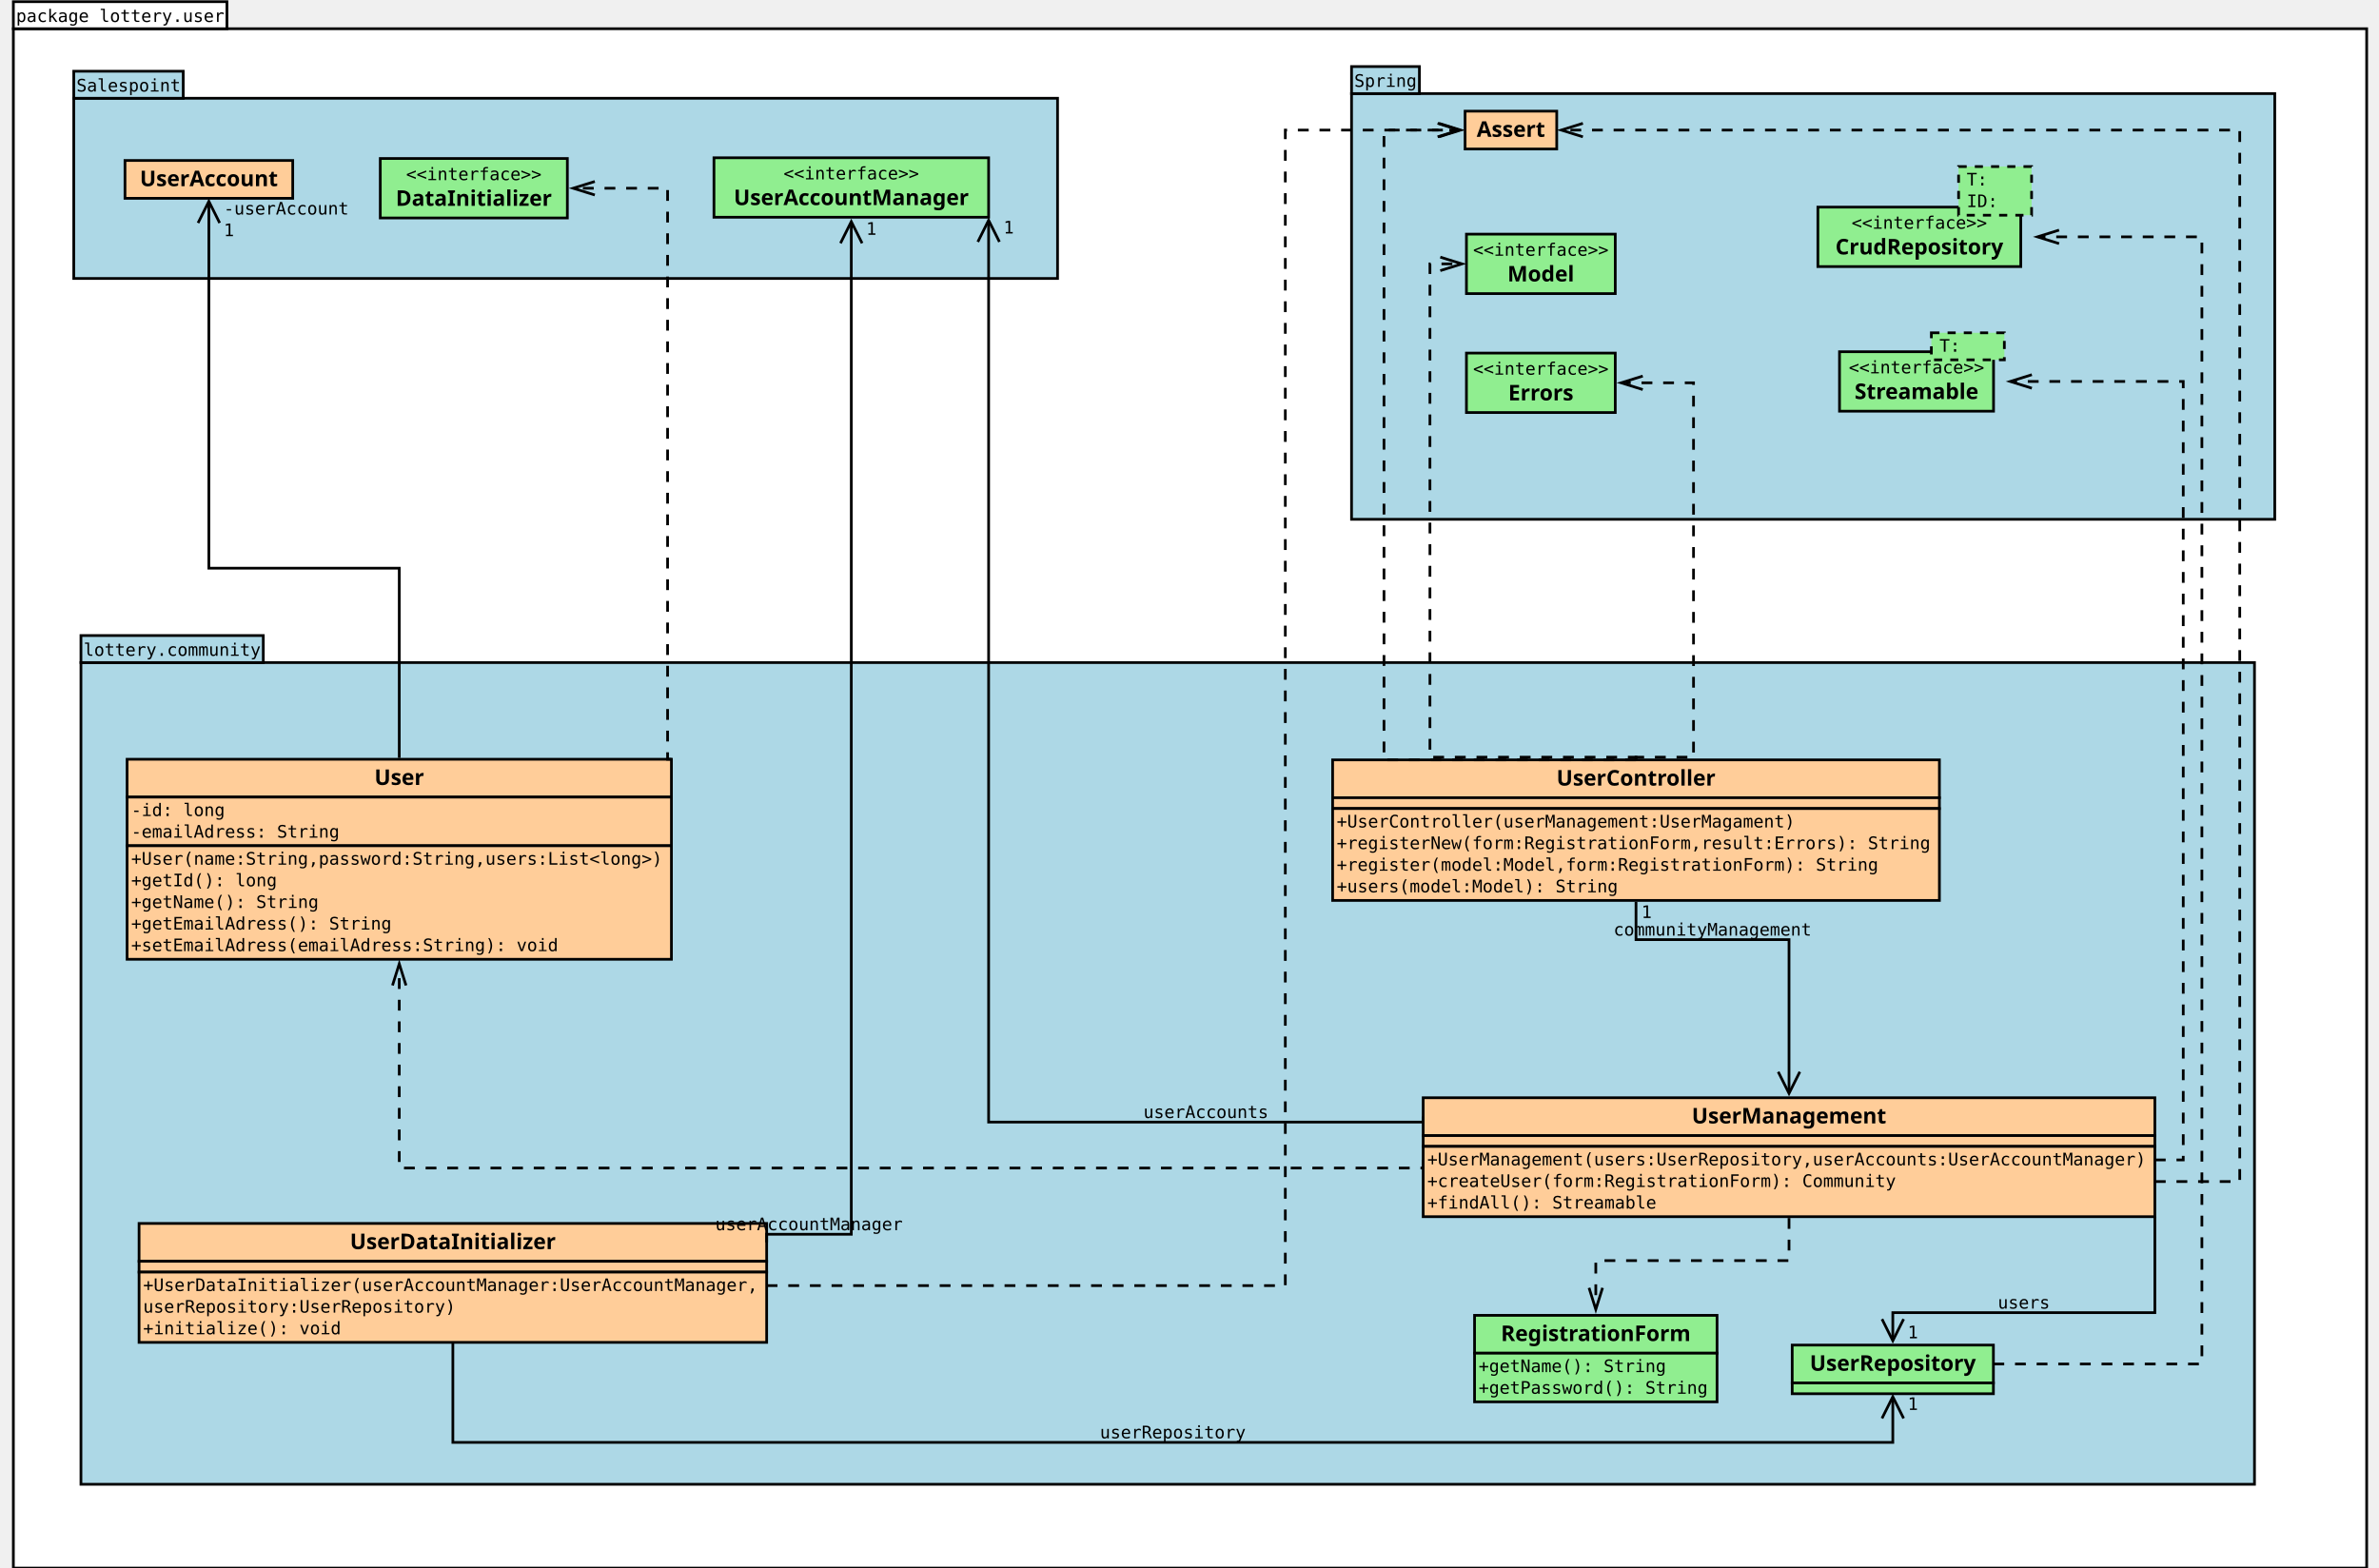
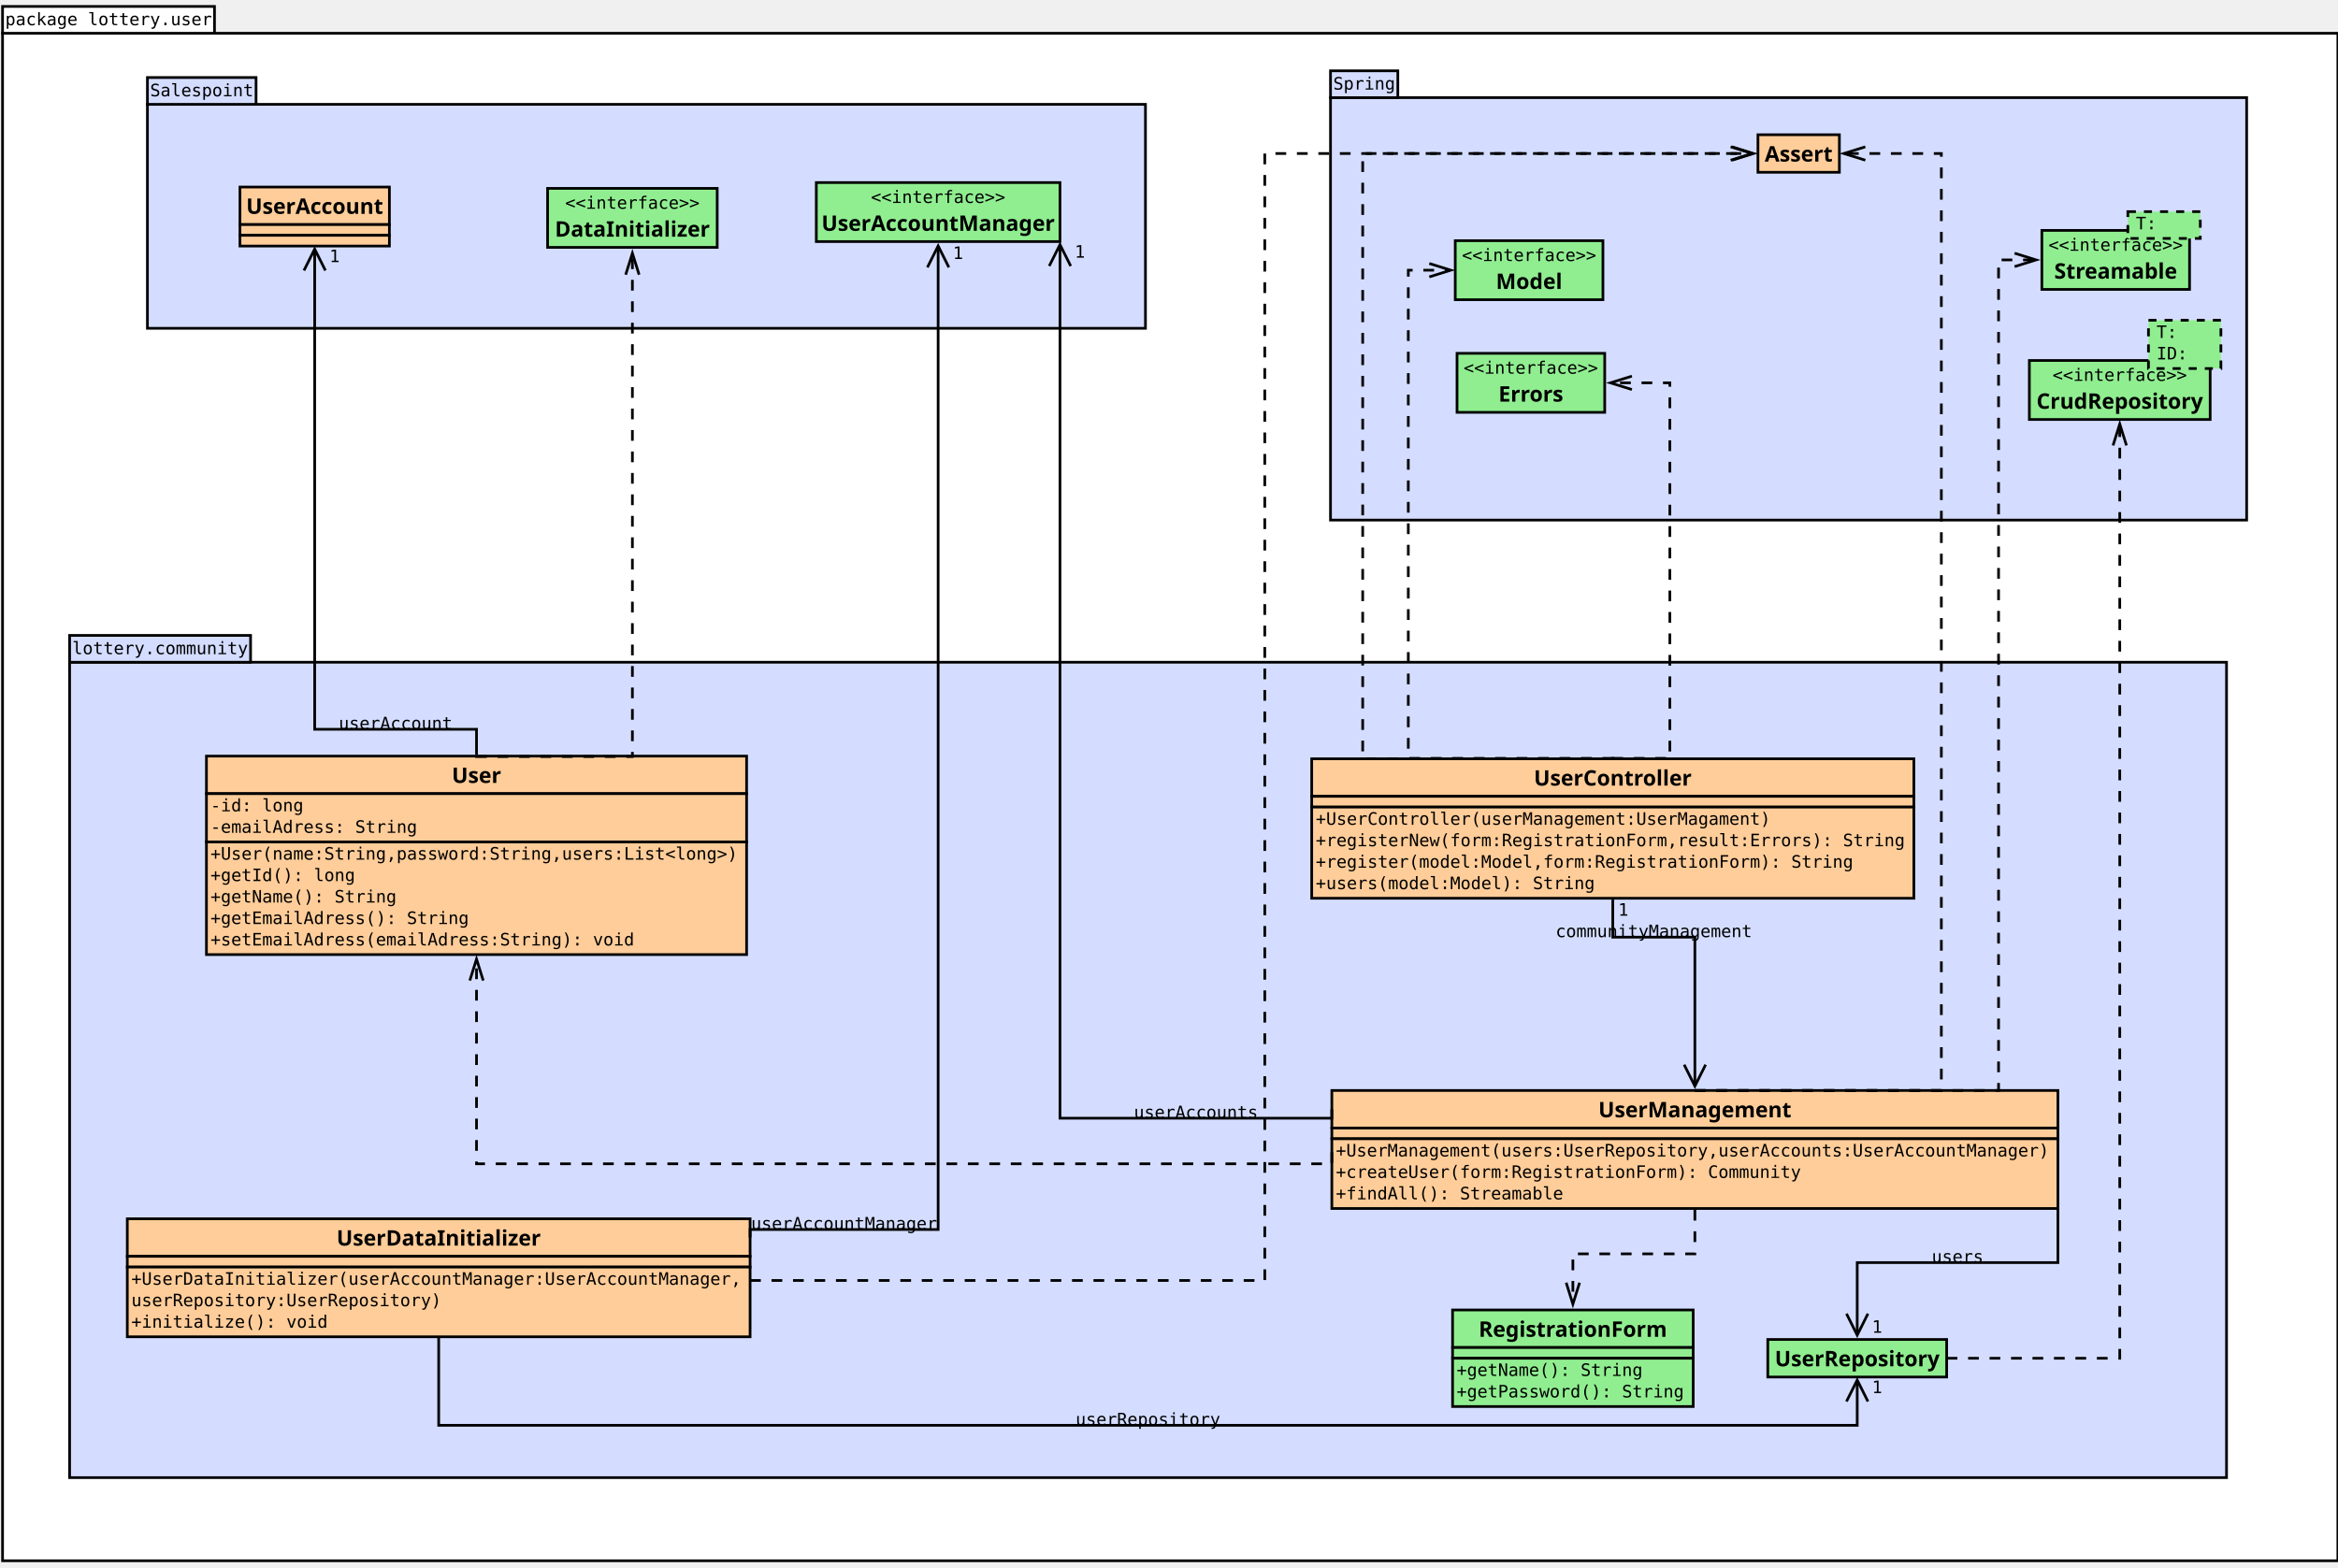
- <svg xmlns="http://www.w3.org/2000/svg" width="88cm" height="58cm" viewBox="0 -23 1742 1160">
-   <g>
-     <rect style="fill: #ffffff" x="0.884" y="-1.752" width="1741" height="1139" />
-     <rect style="fill: none; fill-opacity:0; stroke-width: 2; stroke: #000000" x="0.884" y="-1.752" width="1741" height="1139" />
-     <rect style="fill: #ffffff" x="0.884" y="-21.753" width="158" height="20" />
-     <rect style="fill: none; fill-opacity:0; stroke-width: 2; stroke: #000000" x="0.884" y="-21.753" width="158" height="20" />
-     <text font-size="12.8" style="fill: #000000;text-anchor:start;font-family:monospace;font-style:normal;font-weight:normal" x="2.884" y="-6.752">package lottery.user</text>
-   </g>
-   <g>
-     <rect style="fill: #add8e6" x="50.884" y="467.247" width="1608" height="608" />
-     <rect style="fill: none; fill-opacity:0; stroke-width: 2; stroke: #000000" x="50.884" y="467.247" width="1608" height="608" />
-     <rect style="fill: #add8e6" x="50.884" y="447.247" width="134.9" height="20" />
-     <rect style="fill: none; fill-opacity:0; stroke-width: 2; stroke: #000000" x="50.884" y="447.247" width="134.9" height="20" />
-     <text font-size="12.8" style="fill: #000000;text-anchor:start;font-family:monospace;font-style:normal;font-weight:normal" x="52.884" y="462.247">lottery.community</text>
-   </g>
-   <g>
-     <rect style="fill: #add8e6" x="45.556" y="49.705" width="727.827" height="133.342" />
-     <rect style="fill: none; fill-opacity:0; stroke-width: 2; stroke: #000000" x="45.556" y="49.705" width="727.827" height="133.342" />
-     <rect style="fill: #add8e6" x="45.556" y="29.705" width="81" height="20" />
-     <rect style="fill: none; fill-opacity:0; stroke-width: 2; stroke: #000000" x="45.556" y="29.705" width="81" height="20" />
-     <text font-size="12.8" style="fill: #000000;text-anchor:start;font-family:monospace;font-style:normal;font-weight:normal" x="47.556" y="44.705">Salespoint</text>
-   </g>
-   <g>
-     <rect style="fill: #add8e6" x="990.883" y="46.248" width="683" height="315" />
-     <rect style="fill: none; fill-opacity:0; stroke-width: 2; stroke: #000000" x="990.883" y="46.248" width="683" height="315" />
-     <rect style="fill: #add8e6" x="990.883" y="26.247" width="50.2" height="20" />
-     <rect style="fill: none; fill-opacity:0; stroke-width: 2; stroke: #000000" x="990.883" y="26.247" width="50.2" height="20" />
-     <text font-size="12.8" style="fill: #000000;text-anchor:start;font-family:monospace;font-style:normal;font-weight:normal" x="992.883" y="41.248">Spring</text>
-   </g>
-   <g>
-     <rect style="fill: #ffcd99" x="85.026" y="538.789" width="402.7" height="28" />
-     <rect style="fill: none; fill-opacity:0; stroke-width: 2; stroke: #000000" x="85.026" y="538.789" width="402.7" height="28" />
-     <text font-size="16" style="fill: #000000;text-anchor:middle;font-family:sans-serif;font-style:normal;font-weight:700" x="286.376" y="557.789">User</text>
-     <rect style="fill: #ffcd99" x="85.026" y="566.789" width="402.7" height="36" />
-     <rect style="fill: none; fill-opacity:0; stroke-width: 2; stroke: #000000" x="85.026" y="566.789" width="402.7" height="36" />
-     <text font-size="12.8" style="fill: #000000;text-anchor:start;font-family:monospace;font-style:normal;font-weight:normal" x="88.026" y="580.789">-id: long</text>
-     <text font-size="12.8" style="fill: #000000;text-anchor:start;font-family:monospace;font-style:normal;font-weight:normal" x="88.026" y="596.789">-emailAdress: String</text>
-     <rect style="fill: #ffcd99" x="85.026" y="602.789" width="402.7" height="84" />
-     <rect style="fill: none; fill-opacity:0; stroke-width: 2; stroke: #000000" x="85.026" y="602.789" width="402.7" height="84" />
-     <text font-size="12.8" style="fill: #000000;text-anchor:start;font-family:monospace;font-style:normal;font-weight:normal" x="88.026" y="616.789">+User(name:String,password:String,users:List&lt;long&gt;)</text>
-     <text font-size="12.8" style="fill: #000000;text-anchor:start;font-family:monospace;font-style:normal;font-weight:normal" x="88.026" y="632.789">+getId(): long</text>
-     <text font-size="12.8" style="fill: #000000;text-anchor:start;font-family:monospace;font-style:normal;font-weight:normal" x="88.026" y="648.789">+getName(): String</text>
-     <text font-size="12.8" style="fill: #000000;text-anchor:start;font-family:monospace;font-style:normal;font-weight:normal" x="88.026" y="664.789">+getEmailAdress(): String</text>
-     <text font-size="12.8" style="fill: #000000;text-anchor:start;font-family:monospace;font-style:normal;font-weight:normal" x="88.026" y="680.789">+setEmailAdress(emailAdress:String): void</text>
-   </g>
-   <g>
-     <rect style="fill: #ffcd99" x="976.883" y="539.247" width="448.9" height="28" />
-     <rect style="fill: none; fill-opacity:0; stroke-width: 2; stroke: #000000" x="976.883" y="539.247" width="448.9" height="28" />
-     <text font-size="16" style="fill: #000000;text-anchor:middle;font-family:sans-serif;font-style:normal;font-weight:700" x="1201.33" y="558.247">UserController</text>
-     <rect style="fill: #ffcd99" x="976.883" y="567.247" width="448.9" height="8" />
-     <rect style="fill: none; fill-opacity:0; stroke-width: 2; stroke: #000000" x="976.883" y="567.247" width="448.9" height="8" />
-     <rect style="fill: #ffcd99" x="976.883" y="575.247" width="448.9" height="68" />
-     <rect style="fill: none; fill-opacity:0; stroke-width: 2; stroke: #000000" x="976.883" y="575.247" width="448.9" height="68" />
-     <text font-size="12.8" style="fill: #000000;text-anchor:start;font-family:monospace;font-style:normal;font-weight:normal" x="979.883" y="589.247">+UserController(userManagement:UserMagament)</text>
-     <text font-size="12.8" style="fill: #000000;text-anchor:start;font-family:monospace;font-style:normal;font-weight:normal" x="979.883" y="605.247">+registerNew(form:RegistrationForm,result:Errors): String</text>
-     <text font-size="12.8" style="fill: #000000;text-anchor:start;font-family:monospace;font-style:normal;font-weight:normal" x="979.883" y="621.247">+register(model:Model,form:RegistrationForm): String</text>
-     <text font-size="12.8" style="fill: #000000;text-anchor:start;font-family:monospace;font-style:normal;font-weight:normal" x="979.883" y="637.247">+users(model:Model): String</text>
-   </g>
-   <g>
-     <rect style="fill: #ffcd99" x="1043.88" y="789.247" width="541.3" height="28" />
-     <rect style="fill: none; fill-opacity:0; stroke-width: 2; stroke: #000000" x="1043.88" y="789.247" width="541.3" height="28" />
-     <text font-size="16" style="fill: #000000;text-anchor:middle;font-family:sans-serif;font-style:normal;font-weight:700" x="1314.53" y="808.247">UserManagement</text>
-     <rect style="fill: #ffcd99" x="1043.88" y="817.247" width="541.3" height="8" />
-     <rect style="fill: none; fill-opacity:0; stroke-width: 2; stroke: #000000" x="1043.88" y="817.247" width="541.3" height="8" />
-     <rect style="fill: #ffcd99" x="1043.88" y="825.247" width="541.3" height="52" />
-     <rect style="fill: none; fill-opacity:0; stroke-width: 2; stroke: #000000" x="1043.88" y="825.247" width="541.3" height="52" />
-     <text font-size="12.8" style="fill: #000000;text-anchor:start;font-family:monospace;font-style:normal;font-weight:normal" x="1046.88" y="839.247">+UserManagement(users:UserRepository,userAccounts:UserAccountManager)</text>
-     <text font-size="12.8" style="fill: #000000;text-anchor:start;font-family:monospace;font-style:normal;font-weight:normal" x="1046.88" y="855.247">+createUser(form:RegistrationForm): Community</text>
-     <text font-size="12.8" style="fill: #000000;text-anchor:start;font-family:monospace;font-style:normal;font-weight:normal" x="1046.88" y="871.247">+findAll(): Streamable</text>
-   </g>
-   <g>
-     <rect style="fill: #ffcd99" x="93.884" y="882.247" width="464.3" height="28" />
-     <rect style="fill: none; fill-opacity:0; stroke-width: 2; stroke: #000000" x="93.884" y="882.247" width="464.3" height="28" />
-     <text font-size="16" style="fill: #000000;text-anchor:middle;font-family:sans-serif;font-style:normal;font-weight:700" x="326.034" y="901.247">UserDataInitializer</text>
-     <rect style="fill: #ffcd99" x="93.884" y="910.247" width="464.3" height="8" />
-     <rect style="fill: none; fill-opacity:0; stroke-width: 2; stroke: #000000" x="93.884" y="910.247" width="464.3" height="8" />
-     <rect style="fill: #ffcd99" x="93.884" y="918.247" width="464.3" height="52" />
-     <rect style="fill: none; fill-opacity:0; stroke-width: 2; stroke: #000000" x="93.884" y="918.247" width="464.3" height="52" />
-     <text font-size="12.8" style="fill: #000000;text-anchor:start;font-family:monospace;font-style:normal;font-weight:normal" x="96.884" y="932.247">+UserDataInitializer(userAccountManager:UserAccountManager,</text>
-     <text font-size="12.8" style="fill: #000000;text-anchor:start;font-family:monospace;font-style:normal;font-weight:normal" x="96.884" y="948.247">                     userRepository:UserRepository)</text>
-     <text font-size="12.8" style="fill: #000000;text-anchor:start;font-family:monospace;font-style:normal;font-weight:normal" x="96.884" y="964.247">+initialize(): void</text>
-   </g>
-   <g>
-     <rect style="fill: #90ee90" x="272.334" y="94.283" width="138.4" height="44" />
-     <rect style="fill: none; fill-opacity:0; stroke-width: 2; stroke: #000000" x="272.334" y="94.283" width="138.4" height="44" />
-     <text font-size="12.8" style="fill: #000000;text-anchor:middle;font-family:monospace;font-style:normal;font-weight:normal" x="341.534" y="110.283">&lt;&lt;interface&gt;&gt;</text>
-     <text font-size="16" style="fill: #000000;text-anchor:middle;font-family:sans-serif;font-style:normal;font-weight:700" x="341.534" y="129.283">DataInitializer</text>
-   </g>
-   <g>
-     <rect style="fill: #ffcd99" x="83.467" y="95.741" width="124.1" height="28" />
-     <rect style="fill: none; fill-opacity:0; stroke-width: 2; stroke: #000000" x="83.467" y="95.741" width="124.1" height="28" />
-     <text font-size="16" style="fill: #000000;text-anchor:middle;font-family:sans-serif;font-style:normal;font-weight:700" x="145.517" y="114.741">UserAccount</text>
-   </g>
-   <g>
-     <rect style="fill: #90ee90" x="519.191" y="93.741" width="203.2" height="44" />
-     <rect style="fill: none; fill-opacity:0; stroke-width: 2; stroke: #000000" x="519.191" y="93.741" width="203.2" height="44" />
-     <text font-size="12.8" style="fill: #000000;text-anchor:middle;font-family:monospace;font-style:normal;font-weight:normal" x="620.791" y="109.741">&lt;&lt;interface&gt;&gt;</text>
-     <text font-size="16" style="fill: #000000;text-anchor:middle;font-family:sans-serif;font-style:normal;font-weight:700" x="620.791" y="128.741">UserAccountManager</text>
-   </g>
-   <g>
-     <rect style="fill: #ffcd99" x="1074.88" y="59.248" width="67.8" height="28" />
-     <rect style="fill: none; fill-opacity:0; stroke-width: 2; stroke: #000000" x="1074.88" y="59.248" width="67.8" height="28" />
-     <text font-size="16" style="fill: #000000;text-anchor:middle;font-family:sans-serif;font-style:normal;font-weight:700" x="1108.78" y="78.248">Assert</text>
-   </g>
-   <g>
-     <rect style="fill: #90ee90" x="1075.88" y="150.247" width="110.1" height="44" />
-     <rect style="fill: none; fill-opacity:0; stroke-width: 2; stroke: #000000" x="1075.88" y="150.247" width="110.1" height="44" />
-     <text font-size="12.8" style="fill: #000000;text-anchor:middle;font-family:monospace;font-style:normal;font-weight:normal" x="1130.93" y="166.247">&lt;&lt;interface&gt;&gt;</text>
-     <text font-size="16" style="fill: #000000;text-anchor:middle;font-family:sans-serif;font-style:normal;font-weight:700" x="1130.93" y="185.247">Model</text>
-   </g>
-   <g>
-     <rect style="fill: #90ee90" x="1075.88" y="238.247" width="110.1" height="44" />
-     <rect style="fill: none; fill-opacity:0; stroke-width: 2; stroke: #000000" x="1075.88" y="238.247" width="110.1" height="44" />
-     <text font-size="12.8" style="fill: #000000;text-anchor:middle;font-family:monospace;font-style:normal;font-weight:normal" x="1130.93" y="254.247">&lt;&lt;interface&gt;&gt;</text>
-     <text font-size="16" style="fill: #000000;text-anchor:middle;font-family:sans-serif;font-style:normal;font-weight:700" x="1130.93" y="273.247">Errors</text>
-   </g>
-   <g>
-     <rect style="fill: #90ee90" x="1335.88" y="130.248" width="150.1" height="44" />
-     <rect style="fill: none; fill-opacity:0; stroke-width: 2; stroke: #000000" x="1335.88" y="130.248" width="150.1" height="44" />
-     <text font-size="12.8" style="fill: #000000;text-anchor:middle;font-family:monospace;font-style:normal;font-weight:normal" x="1410.93" y="146.248">&lt;&lt;interface&gt;&gt;</text>
-     <text font-size="16" style="fill: #000000;text-anchor:middle;font-family:sans-serif;font-style:normal;font-weight:700" x="1410.93" y="165.248">CrudRepository</text>
-     <rect style="fill: #90ee90" x="1439.98" y="100.248" width="54" height="36" />
-     <rect style="fill: none; fill-opacity:0; stroke-width: 2; stroke-dasharray: 6; stroke: #000000" x="1439.98" y="100.248" width="54" height="36" />
-     <text font-size="12.8" style="fill: #000000;text-anchor:start;font-family:monospace;font-style:normal;font-weight:normal" x="1445.98" y="114.248">T:</text>
-     <text font-size="12.8" style="fill: #000000;text-anchor:start;font-family:monospace;font-style:normal;font-weight:normal" x="1445.98" y="130.248">ID:</text>
-   </g>
-   <g>
-     <rect style="fill: #90ee90" x="1351.88" y="237.247" width="113.95" height="44" />
-     <rect style="fill: none; fill-opacity:0; stroke-width: 2; stroke: #000000" x="1351.88" y="237.247" width="113.95" height="44" />
-     <text font-size="12.8" style="fill: #000000;text-anchor:middle;font-family:monospace;font-style:normal;font-weight:normal" x="1408.86" y="253.247">&lt;&lt;interface&gt;&gt;</text>
-     <text font-size="16" style="fill: #000000;text-anchor:middle;font-family:sans-serif;font-style:normal;font-weight:700" x="1408.86" y="272.247">Streamable</text>
-     <rect style="fill: #90ee90" x="1419.83" y="223.247" width="54" height="20" />
-     <rect style="fill: none; fill-opacity:0; stroke-width: 2; stroke-dasharray: 6; stroke: #000000" x="1419.83" y="223.247" width="54" height="20" />
-     <text font-size="12.8" style="fill: #000000;text-anchor:start;font-family:monospace;font-style:normal;font-weight:normal" x="1425.83" y="237.247">T:</text>
-   </g>
-   <g>
-     <polyline style="fill: none; fill-opacity:0; stroke-width: 2; stroke-dasharray: 8; stroke: #000000" points="1043.88,835.247 1043.88,841.247 286.376,841.247 286.376,693.495 " />
-     <polyline style="fill: none; fill-opacity:0; stroke-width: 2; stroke: #000000" points="291.376,706.142 286.376,690.142 281.376,706.142 " />
-   </g>
-   <g>
-     <polyline style="fill: none; fill-opacity:0; stroke-width: 2; stroke: #000000" points="286.376,537.795 286.376,397.414 145.517,397.414 145.517,128.213 " />
-     <polyline style="fill: none; fill-opacity:0; stroke-width: 2; stroke: #000000" points="153.517,141.977 145.517,125.977 137.517,141.977 " />
-     <text font-size="12.8" style="fill: #000000;text-anchor:middle;font-family:monospace;font-style:normal;font-weight:normal" x="215.947" y="394.414" />
-     <text font-size="12.8" style="fill: #000000;text-anchor:start;font-family:monospace;font-style:normal;font-weight:normal" x="290.376" y="533.795" />
-     <text font-size="12.8" style="fill: #000000;text-anchor:start;font-family:monospace;font-style:normal;font-weight:normal" x="156.517" y="135.741"> -userAccount</text>
-     <text font-size="12.8" style="fill: #000000;text-anchor:start;font-family:monospace;font-style:normal;font-weight:normal" x="156.517" y="151.741">1</text>
-   </g>
-   <g>
-     <polyline style="fill: none; fill-opacity:0; stroke-width: 2; stroke-dasharray: 8; stroke: #000000" points="487.726,538.789 484.883,538.789 484.883,116.283 418.409,116.283 " />
-     <polyline style="fill: none; fill-opacity:0; stroke-width: 2; stroke: #000000" points="431.056,111.283 415.056,116.283 431.056,121.283 " />
-   </g>
-   <g>
-     <polyline style="fill: none; fill-opacity:0; stroke-width: 2; stroke: #000000" points="722.391,142.213 722.391,807.247 1043.88,807.247 1043.88,803.247 " />
-     <polyline style="fill: none; fill-opacity:0; stroke-width: 2; stroke: #000000" points="730.391,155.977 722.391,139.977 714.391,155.977 " />
-     <text font-size="12.8" style="fill: #000000;text-anchor:middle;font-family:monospace;font-style:normal;font-weight:normal" x="883.137" y="804.247">userAccounts</text>
-     <text font-size="12.8" style="fill: #000000;text-anchor:start;font-family:monospace;font-style:normal;font-weight:normal" x="733.391" y="149.741">1</text>
-     <text font-size="12.8" style="fill: #000000;text-anchor:start;font-family:monospace;font-style:normal;font-weight:normal" x="1047.88" y="815.247" />
-   </g>
-   <g>
-     <polyline style="fill: none; fill-opacity:0; stroke-width: 2; stroke: #000000" points="558.184,896.247 558.184,890.247 620.791,890.247 620.791,143.217 " />
-     <polyline style="fill: none; fill-opacity:0; stroke-width: 2; stroke: #000000" points="628.791,156.981 620.791,140.981 612.791,156.981 " />
-     <text font-size="12.8" style="fill: #000000;text-anchor:middle;font-family:monospace;font-style:normal;font-weight:normal" x="589.487" y="887.247">userAccountManager</text>
-     <text font-size="12.8" style="fill: #000000;text-anchor:start;font-family:monospace;font-style:normal;font-weight:normal" x="562.184" y="892.247" />
-     <text font-size="12.8" style="fill: #000000;text-anchor:start;font-family:monospace;font-style:normal;font-weight:normal" x="631.791" y="150.745">1</text>
-   </g>
-   <g>
-     <polyline style="fill: none; fill-opacity:0; stroke-width: 2; stroke: #000000" points="1201.33,644.255 1201.33,672.247 1314.53,672.247 1314.53,783.789 " />
-     <polyline style="fill: none; fill-opacity:0; stroke-width: 2; stroke: #000000" points="1306.53,770.025 1314.53,786.025 1322.53,770.025 " />
-     <text font-size="12.8" style="fill: #000000;text-anchor:middle;font-family:monospace;font-style:normal;font-weight:normal" x="1257.93" y="669.247">communityManagement</text>
-     <text font-size="12.8" style="fill: #000000;text-anchor:start;font-family:monospace;font-style:normal;font-weight:normal" x="1205.33" y="656.255">1</text>
-     <text font-size="12.8" style="fill: #000000;text-anchor:start;font-family:monospace;font-style:normal;font-weight:normal" x="1325.53" y="784.261" />
-   </g>
-   <g>
-     <rect style="fill: #90ee90" x="1081.88" y="950.247" width="179.4" height="28" />
-     <rect style="fill: none; fill-opacity:0; stroke-width: 2; stroke: #000000" x="1081.88" y="950.247" width="179.4" height="28" />
-     <text font-size="16" style="fill: #000000;text-anchor:middle;font-family:sans-serif;font-style:normal;font-weight:700" x="1171.58" y="969.247">RegistrationForm</text>
-     <rect style="fill: #90ee90" x="1081.88" y="978.247" width="179.4" height="36" />
-     <rect style="fill: none; fill-opacity:0; stroke-width: 2; stroke: #000000" x="1081.88" y="978.247" width="179.4" height="36" />
-     <text font-size="12.8" style="fill: #000000;text-anchor:start;font-family:monospace;font-style:normal;font-weight:normal" x="1084.88" y="992.247">+getName(): String</text>
-     <text font-size="12.8" style="fill: #000000;text-anchor:start;font-family:monospace;font-style:normal;font-weight:normal" x="1084.88" y="1008.25">+getPassword(): String</text>
-   </g>
-   <g>
-     <rect style="fill: #90ee90" x="1316.88" y="972.247" width="148.85" height="28" />
-     <rect style="fill: none; fill-opacity:0; stroke-width: 2; stroke: #000000" x="1316.88" y="972.247" width="148.85" height="28" />
-     <text font-size="16" style="fill: #000000;text-anchor:middle;font-family:sans-serif;font-style:normal;font-weight:700" x="1391.31" y="991.247">UserRepository</text>
-     <rect style="fill: #90ee90" x="1316.88" y="1000.25" width="148.85" height="8" />
-     <rect style="fill: none; fill-opacity:0; stroke-width: 2; stroke: #000000" x="1316.88" y="1000.25" width="148.85" height="8" />
-   </g>
-   <g>
-     <polyline style="fill: none; fill-opacity:0; stroke-width: 2; stroke-dasharray: 8; stroke: #000000" points="1314.53,878.253 1314.53,909.746 1171.58,909.746 1171.58,942.534 " />
-     <polyline style="fill: none; fill-opacity:0; stroke-width: 2; stroke: #000000" points="1166.58,929.886 1171.58,945.886 1176.58,929.886 " />
-   </g>
-   <g>
-     <polyline style="fill: none; fill-opacity:0; stroke-width: 2; stroke: #000000" points="1585.18,877.247 1585.18,948.247 1391.31,948.247 1391.31,966.775 " />
-     <polyline style="fill: none; fill-opacity:0; stroke-width: 2; stroke: #000000" points="1383.31,953.011 1391.31,969.011 1399.31,953.011 " />
-     <text font-size="12.8" style="fill: #000000;text-anchor:middle;font-family:monospace;font-style:normal;font-weight:normal" x="1488.25" y="945.247">users</text>
-     <text font-size="12.8" style="fill: #000000;text-anchor:start;font-family:monospace;font-style:normal;font-weight:normal" x="1589.18" y="889.247" />
-     <text font-size="12.8" style="fill: #000000;text-anchor:start;font-family:monospace;font-style:normal;font-weight:normal" x="1402.31" y="967.247">1</text>
-   </g>
-   <g>
-     <polyline style="fill: none; fill-opacity:0; stroke-width: 2; stroke-dasharray: 8; stroke: #000000" points="558.184,928.247 941.883,928.247 941.883,73.248 1068.18,73.248 " />
-     <polyline style="fill: none; fill-opacity:0; stroke-width: 2; stroke: #000000" points="1055.53,78.248 1071.53,73.248 1055.53,68.248 " />
-   </g>
-   <g>
-     <polyline style="fill: none; fill-opacity:0; stroke-width: 2; stroke-dasharray: 8; stroke: #000000" points="1201.33,539.247 1201.33,537.247 1048.88,537.247 1048.88,172.247 1069.18,172.247 " />
-     <polyline style="fill: none; fill-opacity:0; stroke-width: 2; stroke: #000000" points="1056.53,177.247 1072.53,172.247 1056.53,167.247 " />
-   </g>
-   <g>
-     <polyline style="fill: none; fill-opacity:0; stroke-width: 2; stroke-dasharray: 8; stroke: #000000" points="1201.33,539.247 1201.33,537.247 1243.88,537.247 1243.88,260.247 1193.69,260.247 " />
-     <polyline style="fill: none; fill-opacity:0; stroke-width: 2; stroke: #000000" points="1206.33,255.247 1190.33,260.247 1206.33,265.247 " />
-   </g>
-   <g>
-     <polyline style="fill: none; fill-opacity:0; stroke-width: 2; stroke-dasharray: 8; stroke: #000000" points="1201.33,539.247 1014.88,539.247 1014.88,73.248 1067.17,73.248 " />
-     <polyline style="fill: none; fill-opacity:0; stroke-width: 2; stroke: #000000" points="1054.53,78.248 1070.53,73.248 1054.53,68.248 " />
-   </g>
-   <g>
-     <polyline style="fill: none; fill-opacity:0; stroke-width: 2; stroke-dasharray: 8; stroke: #000000" points="1585.18,851.247 1647.98,851.247 1647.98,73.248 1149.39,73.248 " />
-     <polyline style="fill: none; fill-opacity:0; stroke-width: 2; stroke: #000000" points="1162.04,68.248 1146.04,73.248 1162.04,78.248 " />
-   </g>
-   <g>
-     <polyline style="fill: none; fill-opacity:0; stroke-width: 2; stroke-dasharray: 8; stroke: #000000" points="1585.18,835.247 1606.18,835.247 1606.18,259.247 1481.55,259.247 " />
-     <polyline style="fill: none; fill-opacity:0; stroke-width: 2; stroke: #000000" points="1494.19,254.247 1478.19,259.247 1494.19,264.247 " />
-   </g>
-   <g>
-     <polyline style="fill: none; fill-opacity:0; stroke-width: 2; stroke-dasharray: 8; stroke: #000000" points="1465.73,986.247 1619.98,986.247 1619.98,152.248 1501.67,152.248 " />
-     <polyline style="fill: none; fill-opacity:0; stroke-width: 2; stroke: #000000" points="1514.32,147.248 1498.32,152.248 1514.32,157.248 " />
-   </g>
-   <g>
-     <polyline style="fill: none; fill-opacity:0; stroke-width: 2; stroke: #000000" points="326.034,970.247 326.034,1044.25 1391.31,1044.25 1391.31,1012.72 " />
-     <polyline style="fill: none; fill-opacity:0; stroke-width: 2; stroke: #000000" points="1399.31,1026.48 1391.31,1010.48 1383.31,1026.48 " />
-     <text font-size="12.8" style="fill: #000000;text-anchor:middle;font-family:monospace;font-style:normal;font-weight:normal" x="858.671" y="1041.25">userRepository</text>
-     <text font-size="12.8" style="fill: #000000;text-anchor:start;font-family:monospace;font-style:normal;font-weight:normal" x="330.034" y="982.247" />
-     <text font-size="12.8" style="fill: #000000;text-anchor:start;font-family:monospace;font-style:normal;font-weight:normal" x="1402.31" y="1020.25">1</text>
+ <svg xmlns="http://www.w3.org/2000/svg" width="88cm" height="59cm" viewBox="235 122 1743 1161">
+   <g>
+     <rect style="fill: #ffffff" x="236.9" y="143" width="1741" height="1139" />
+     <rect style="fill: none; fill-opacity:0; stroke-width: 2; stroke: #000000" x="236.9" y="143" width="1741" height="1139" />
+     <rect style="fill: #ffffff" x="236.9" y="123" width="158" height="20" />
+     <rect style="fill: none; fill-opacity:0; stroke-width: 2; stroke: #000000" x="236.9" y="123" width="158" height="20" />
+     <text font-size="12.8" style="fill: #000000;text-anchor:start;font-family:monospace;font-style:normal;font-weight:normal" x="238.9" y="137">package lottery.user</text>
+   </g>
+   <g>
+     <rect style="fill: #d4ddff" x="286.9" y="612" width="1608" height="608" />
+     <rect style="fill: none; fill-opacity:0; stroke-width: 2; stroke: #000000" x="286.9" y="612" width="1608" height="608" />
+     <rect style="fill: #d4ddff" x="286.9" y="592" width="134.9" height="20" />
+     <rect style="fill: none; fill-opacity:0; stroke-width: 2; stroke: #000000" x="286.9" y="592" width="134.9" height="20" />
+     <text font-size="12.8" style="fill: #000000;text-anchor:start;font-family:monospace;font-style:normal;font-weight:normal" x="288.9" y="606">lottery.community</text>
+   </g>
+   <g>
+     <rect style="fill: #d4ddff" x="344.9" y="196" width="744.052" height="167" />
+     <rect style="fill: none; fill-opacity:0; stroke-width: 2; stroke: #000000" x="344.9" y="196" width="744.052" height="167" />
+     <rect style="fill: #d4ddff" x="344.9" y="176" width="81" height="20" />
+     <rect style="fill: none; fill-opacity:0; stroke-width: 2; stroke: #000000" x="344.9" y="176" width="81" height="20" />
+     <text font-size="12.8" style="fill: #000000;text-anchor:start;font-family:monospace;font-style:normal;font-weight:normal" x="346.9" y="190">Salespoint</text>
+   </g>
+   <g>
+     <rect style="fill: #d4ddff" x="1226.9" y="191" width="683" height="315" />
+     <rect style="fill: none; fill-opacity:0; stroke-width: 2; stroke: #000000" x="1226.9" y="191" width="683" height="315" />
+     <rect style="fill: #d4ddff" x="1226.9" y="171" width="50.2" height="20" />
+     <rect style="fill: none; fill-opacity:0; stroke-width: 2; stroke: #000000" x="1226.9" y="171" width="50.2" height="20" />
+     <text font-size="12.8" style="fill: #000000;text-anchor:start;font-family:monospace;font-style:normal;font-weight:normal" x="1228.9" y="185">Spring</text>
+   </g>
+   <g>
+     <rect style="fill: #ffcd99" x="388.9" y="682" width="402.7" height="28" />
+     <rect style="fill: none; fill-opacity:0; stroke-width: 2; stroke: #000000" x="388.9" y="682" width="402.7" height="28" />
+     <text font-size="16" style="fill: #000000;text-anchor:middle;font-family:sans-serif;font-style:normal;font-weight:700" x="590.25" y="702">User</text>
+     <rect style="fill: #ffcd99" x="388.9" y="710" width="402.7" height="36" />
+     <rect style="fill: none; fill-opacity:0; stroke-width: 2; stroke: #000000" x="388.9" y="710" width="402.7" height="36" />
+     <text font-size="12.8" style="fill: #000000;text-anchor:start;font-family:monospace;font-style:normal;font-weight:normal" x="391.9" y="723.2">-id: long</text>
+     <text font-size="12.8" style="fill: #000000;text-anchor:start;font-family:monospace;font-style:normal;font-weight:normal" x="391.9" y="739.2">-emailAdress: String</text>
+     <rect style="fill: #ffcd99" x="388.9" y="746" width="402.7" height="84" />
+     <rect style="fill: none; fill-opacity:0; stroke-width: 2; stroke: #000000" x="388.9" y="746" width="402.7" height="84" />
+     <text font-size="12.8" style="fill: #000000;text-anchor:start;font-family:monospace;font-style:normal;font-weight:normal" x="391.9" y="759.2">+User(name:String,password:String,users:List&lt;long&gt;)</text>
+     <text font-size="12.8" style="fill: #000000;text-anchor:start;font-family:monospace;font-style:normal;font-weight:normal" x="391.9" y="775.2">+getId(): long</text>
+     <text font-size="12.8" style="fill: #000000;text-anchor:start;font-family:monospace;font-style:normal;font-weight:normal" x="391.9" y="791.2">+getName(): String</text>
+     <text font-size="12.8" style="fill: #000000;text-anchor:start;font-family:monospace;font-style:normal;font-weight:normal" x="391.9" y="807.2">+getEmailAdress(): String</text>
+     <text font-size="12.8" style="fill: #000000;text-anchor:start;font-family:monospace;font-style:normal;font-weight:normal" x="391.9" y="823.2">+setEmailAdress(emailAdress:String): void</text>
+   </g>
+   <g>
+     <rect style="fill: #ffcd99" x="1212.9" y="684" width="448.9" height="28" />
+     <rect style="fill: none; fill-opacity:0; stroke-width: 2; stroke: #000000" x="1212.9" y="684" width="448.9" height="28" />
+     <text font-size="16" style="fill: #000000;text-anchor:middle;font-family:sans-serif;font-style:normal;font-weight:700" x="1437.35" y="704">UserController</text>
+     <rect style="fill: #ffcd99" x="1212.9" y="712" width="448.9" height="8" />
+     <rect style="fill: none; fill-opacity:0; stroke-width: 2; stroke: #000000" x="1212.9" y="712" width="448.9" height="8" />
+     <rect style="fill: #ffcd99" x="1212.9" y="720" width="448.9" height="68" />
+     <rect style="fill: none; fill-opacity:0; stroke-width: 2; stroke: #000000" x="1212.9" y="720" width="448.9" height="68" />
+     <text font-size="12.8" style="fill: #000000;text-anchor:start;font-family:monospace;font-style:normal;font-weight:normal" x="1215.9" y="733.2">+UserController(userManagement:UserMagament)</text>
+     <text font-size="12.8" style="fill: #000000;text-anchor:start;font-family:monospace;font-style:normal;font-weight:normal" x="1215.9" y="749.2">+registerNew(form:RegistrationForm,result:Errors): String</text>
+     <text font-size="12.8" style="fill: #000000;text-anchor:start;font-family:monospace;font-style:normal;font-weight:normal" x="1215.9" y="765.2">+register(model:Model,form:RegistrationForm): String</text>
+     <text font-size="12.8" style="fill: #000000;text-anchor:start;font-family:monospace;font-style:normal;font-weight:normal" x="1215.9" y="781.2">+users(model:Model): String</text>
+   </g>
+   <g>
+     <rect style="fill: #ffcd99" x="1227.9" y="931.333" width="541.3" height="28" />
+     <rect style="fill: none; fill-opacity:0; stroke-width: 2; stroke: #000000" x="1227.9" y="931.333" width="541.3" height="28" />
+     <text font-size="16" style="fill: #000000;text-anchor:middle;font-family:sans-serif;font-style:normal;font-weight:700" x="1498.55" y="951.333">UserManagement</text>
+     <rect style="fill: #ffcd99" x="1227.9" y="959.333" width="541.3" height="8" />
+     <rect style="fill: none; fill-opacity:0; stroke-width: 2; stroke: #000000" x="1227.9" y="959.333" width="541.3" height="8" />
+     <rect style="fill: #ffcd99" x="1227.9" y="967.333" width="541.3" height="52" />
+     <rect style="fill: none; fill-opacity:0; stroke-width: 2; stroke: #000000" x="1227.9" y="967.333" width="541.3" height="52" />
+     <text font-size="12.8" style="fill: #000000;text-anchor:start;font-family:monospace;font-style:normal;font-weight:normal" x="1230.9" y="980.533">+UserManagement(users:UserRepository,userAccounts:UserAccountManager)</text>
+     <text font-size="12.8" style="fill: #000000;text-anchor:start;font-family:monospace;font-style:normal;font-weight:normal" x="1230.9" y="996.533">+createUser(form:RegistrationForm): Community</text>
+     <text font-size="12.8" style="fill: #000000;text-anchor:start;font-family:monospace;font-style:normal;font-weight:normal" x="1230.9" y="1012.53">+findAll(): Streamable</text>
+   </g>
+   <g>
+     <rect style="fill: #ffcd99" x="329.9" y="1027" width="464.3" height="28" />
+     <rect style="fill: none; fill-opacity:0; stroke-width: 2; stroke: #000000" x="329.9" y="1027" width="464.3" height="28" />
+     <text font-size="16" style="fill: #000000;text-anchor:middle;font-family:sans-serif;font-style:normal;font-weight:700" x="562.05" y="1047">UserDataInitializer</text>
+     <rect style="fill: #ffcd99" x="329.9" y="1055" width="464.3" height="8" />
+     <rect style="fill: none; fill-opacity:0; stroke-width: 2; stroke: #000000" x="329.9" y="1055" width="464.3" height="8" />
+     <rect style="fill: #ffcd99" x="329.9" y="1063" width="464.3" height="52" />
+     <rect style="fill: none; fill-opacity:0; stroke-width: 2; stroke: #000000" x="329.9" y="1063" width="464.3" height="52" />
+     <text font-size="12.8" style="fill: #000000;text-anchor:start;font-family:monospace;font-style:normal;font-weight:normal" x="332.9" y="1076.2">+UserDataInitializer(userAccountManager:UserAccountManager,</text>
+     <text font-size="12.8" style="fill: #000000;text-anchor:start;font-family:monospace;font-style:normal;font-weight:normal" x="332.9" y="1092.2">                     userRepository:UserRepository)</text>
+     <text font-size="12.8" style="fill: #000000;text-anchor:start;font-family:monospace;font-style:normal;font-weight:normal" x="332.9" y="1108.2">+initialize(): void</text>
+   </g>
+   <g>
+     <rect style="fill: #90ee90" x="643.233" y="258.667" width="126.45" height="44" />
+     <rect style="fill: none; fill-opacity:0; stroke-width: 2; stroke: #000000" x="643.233" y="258.667" width="126.45" height="44" />
+     <text font-size="12.8" style="fill: #000000;text-anchor:middle;font-family:monospace;font-style:normal;font-weight:normal" x="706.458" y="273.867">&lt;&lt;interface&gt;&gt;</text>
+     <text font-size="16" style="fill: #000000;text-anchor:middle;font-family:sans-serif;font-style:normal;font-weight:700" x="706.458" y="294.667">DataInitializer</text>
+   </g>
+   <g>
+     <rect style="fill: #ffcd99" x="413.9" y="257.667" width="111.4" height="28" />
+     <rect style="fill: none; fill-opacity:0; stroke-width: 2; stroke: #000000" x="413.9" y="257.667" width="111.4" height="28" />
+     <text font-size="16" style="fill: #000000;text-anchor:middle;font-family:sans-serif;font-style:normal;font-weight:700" x="469.6" y="277.667">UserAccount</text>
+     <rect style="fill: #ffcd99" x="413.9" y="285.667" width="111.4" height="8" />
+     <rect style="fill: none; fill-opacity:0; stroke-width: 2; stroke: #000000" x="413.9" y="285.667" width="111.4" height="8" />
+     <rect style="fill: #ffcd99" x="413.9" y="293.667" width="111.4" height="8" />
+     <rect style="fill: none; fill-opacity:0; stroke-width: 2; stroke: #000000" x="413.9" y="293.667" width="111.4" height="8" />
+   </g>
+   <g>
+     <rect style="fill: #90ee90" x="843.567" y="254.333" width="181.65" height="44" />
+     <rect style="fill: none; fill-opacity:0; stroke-width: 2; stroke: #000000" x="843.567" y="254.333" width="181.65" height="44" />
+     <text font-size="12.8" style="fill: #000000;text-anchor:middle;font-family:monospace;font-style:normal;font-weight:normal" x="934.392" y="269.533">&lt;&lt;interface&gt;&gt;</text>
+     <text font-size="16" style="fill: #000000;text-anchor:middle;font-family:sans-serif;font-style:normal;font-weight:700" x="934.392" y="290.333">UserAccountManager</text>
+   </g>
+   <g>
+     <rect style="fill: #ffcd99" x="1545.57" y="218.667" width="60.7" height="28" />
+     <rect style="fill: none; fill-opacity:0; stroke-width: 2; stroke: #000000" x="1545.57" y="218.667" width="60.7" height="28" />
+     <text font-size="16" style="fill: #000000;text-anchor:middle;font-family:sans-serif;font-style:normal;font-weight:700" x="1575.92" y="238.667">Assert</text>
+   </g>
+   <g>
+     <rect style="fill: #90ee90" x="1319.9" y="297.667" width="110.1" height="44" />
+     <rect style="fill: none; fill-opacity:0; stroke-width: 2; stroke: #000000" x="1319.9" y="297.667" width="110.1" height="44" />
+     <text font-size="12.8" style="fill: #000000;text-anchor:middle;font-family:monospace;font-style:normal;font-weight:normal" x="1374.95" y="312.867">&lt;&lt;interface&gt;&gt;</text>
+     <text font-size="16" style="fill: #000000;text-anchor:middle;font-family:sans-serif;font-style:normal;font-weight:700" x="1374.95" y="333.667">Model</text>
+   </g>
+   <g>
+     <rect style="fill: #90ee90" x="1321.23" y="381.667" width="110.1" height="44" />
+     <rect style="fill: none; fill-opacity:0; stroke-width: 2; stroke: #000000" x="1321.23" y="381.667" width="110.1" height="44" />
+     <text font-size="12.8" style="fill: #000000;text-anchor:middle;font-family:monospace;font-style:normal;font-weight:normal" x="1376.28" y="396.867">&lt;&lt;interface&gt;&gt;</text>
+     <text font-size="16" style="fill: #000000;text-anchor:middle;font-family:sans-serif;font-style:normal;font-weight:700" x="1376.28" y="417.667">Errors</text>
+   </g>
+   <g>
+     <rect style="fill: #90ee90" x="1747.9" y="387" width="134.8" height="44" />
+     <rect style="fill: none; fill-opacity:0; stroke-width: 2; stroke: #000000" x="1747.9" y="387" width="134.8" height="44" />
+     <text font-size="12.8" style="fill: #000000;text-anchor:middle;font-family:monospace;font-style:normal;font-weight:normal" x="1815.3" y="402.2">&lt;&lt;interface&gt;&gt;</text>
+     <text font-size="16" style="fill: #000000;text-anchor:middle;font-family:sans-serif;font-style:normal;font-weight:700" x="1815.3" y="423">CrudRepository</text>
+     <rect style="fill: #90ee90" x="1836.7" y="357" width="54" height="36" />
+     <rect style="fill: none; fill-opacity:0; stroke-width: 2; stroke-dasharray: 6; stroke: #000000" x="1836.7" y="357" width="54" height="36" />
+     <text font-size="12.8" style="fill: #000000;text-anchor:start;font-family:monospace;font-style:normal;font-weight:normal" x="1842.7" y="370.2">T:</text>
+     <text font-size="12.8" style="fill: #000000;text-anchor:start;font-family:monospace;font-style:normal;font-weight:normal" x="1842.7" y="386.2">ID:</text>
+   </g>
+   <g>
+     <rect style="fill: #90ee90" x="1757.23" y="290" width="110.1" height="44" />
+     <rect style="fill: none; fill-opacity:0; stroke-width: 2; stroke: #000000" x="1757.23" y="290" width="110.1" height="44" />
+     <text font-size="12.8" style="fill: #000000;text-anchor:middle;font-family:monospace;font-style:normal;font-weight:normal" x="1812.28" y="305.2">&lt;&lt;interface&gt;&gt;</text>
+     <text font-size="16" style="fill: #000000;text-anchor:middle;font-family:sans-serif;font-style:normal;font-weight:700" x="1812.28" y="326">Streamable</text>
+     <rect style="fill: #90ee90" x="1821.33" y="276" width="54" height="20" />
+     <rect style="fill: none; fill-opacity:0; stroke-width: 2; stroke-dasharray: 6; stroke: #000000" x="1821.33" y="276" width="54" height="20" />
+     <text font-size="12.8" style="fill: #000000;text-anchor:start;font-family:monospace;font-style:normal;font-weight:normal" x="1827.33" y="289.2">T:</text>
+   </g>
+   <g>
+     <polyline style="fill: none; fill-opacity:0; stroke-width: 2; stroke-dasharray: 8; stroke: #000000" points="1227.9,977.333 1227.9,986 590.25,986 590.25,836.705 " />
+     <polyline style="fill: none; fill-opacity:0; stroke-width: 2; stroke: #000000" points="595.25,849.353 590.25,833.353 585.25,849.353 " />
+   </g>
+   <g>
+     <polyline style="fill: none; fill-opacity:0; stroke-width: 2; stroke: #000000" points="590.25,680.996 590.25,662 469.6,662 469.6,306.139 " />
+     <polyline style="fill: none; fill-opacity:0; stroke-width: 2; stroke: #000000" points="477.6,319.903 469.6,303.903 461.6,319.903 " />
+     <text font-size="12.8" style="fill: #000000;text-anchor:middle;font-family:monospace;font-style:normal;font-weight:normal" x="529.925" y="662">userAccount</text>
+     <text font-size="12.8" style="fill: #000000;text-anchor:start;font-family:monospace;font-style:normal;font-weight:normal" x="594.25" y="676.996" />
+     <text font-size="12.8" style="fill: #000000;text-anchor:start;font-family:monospace;font-style:normal;font-weight:normal" x="480.6" y="313.667">1</text>
+   </g>
+   <g>
+     <polyline style="fill: none; fill-opacity:0; stroke-width: 2; stroke: #000000" points="1025.22,302.805 1025.22,952 1227.9,952 1227.9,945.333 " />
+     <polyline style="fill: none; fill-opacity:0; stroke-width: 2; stroke: #000000" points="1033.22,316.569 1025.22,300.569 1017.22,316.569 " />
+     <text font-size="12.8" style="fill: #000000;text-anchor:middle;font-family:monospace;font-style:normal;font-weight:normal" x="1126.56" y="952">userAccounts</text>
+     <text font-size="12.8" style="fill: #000000;text-anchor:start;font-family:monospace;font-style:normal;font-weight:normal" x="1036.22" y="310.333">1</text>
+     <text font-size="12.8" style="fill: #000000;text-anchor:start;font-family:monospace;font-style:normal;font-weight:normal" x="1231.9" y="957.333" />
+   </g>
+   <g>
+     <polyline style="fill: none; fill-opacity:0; stroke-width: 2; stroke: #000000" points="794.2,1041 794.2,1035 934.392,1035 934.392,303.796 " />
+     <polyline style="fill: none; fill-opacity:0; stroke-width: 2; stroke: #000000" points="942.392,317.56 934.392,301.56 926.392,317.56 " />
+     <text font-size="12.8" style="fill: #000000;text-anchor:middle;font-family:monospace;font-style:normal;font-weight:normal" x="864.296" y="1035">userAccountManager</text>
+     <text font-size="12.8" style="fill: #000000;text-anchor:start;font-family:monospace;font-style:normal;font-weight:normal" x="798.2" y="1037" />
+     <text font-size="12.8" style="fill: #000000;text-anchor:start;font-family:monospace;font-style:normal;font-weight:normal" x="945.392" y="311.324">1</text>
+   </g>
+   <g>
+     <polyline style="fill: none; fill-opacity:0; stroke-width: 2; stroke: #000000" points="1437.35,789.008 1437.35,817 1498.55,817 1498.55,925.856 " />
+     <polyline style="fill: none; fill-opacity:0; stroke-width: 2; stroke: #000000" points="1490.55,912.092 1498.55,928.092 1506.55,912.092 " />
+     <text font-size="12.8" style="fill: #000000;text-anchor:middle;font-family:monospace;font-style:normal;font-weight:normal" x="1467.95" y="817">communityManagement</text>
+     <text font-size="12.8" style="fill: #000000;text-anchor:start;font-family:monospace;font-style:normal;font-weight:normal" x="1441.35" y="801.008">1</text>
+     <text font-size="12.8" style="fill: #000000;text-anchor:start;font-family:monospace;font-style:normal;font-weight:normal" x="1509.55" y="926.329" />
+   </g>
+   <g>
+     <rect style="fill: #90ee90" x="1317.9" y="1095" width="179.4" height="28" />
+     <rect style="fill: none; fill-opacity:0; stroke-width: 2; stroke: #000000" x="1317.9" y="1095" width="179.4" height="28" />
+     <text font-size="16" style="fill: #000000;text-anchor:middle;font-family:sans-serif;font-style:normal;font-weight:700" x="1407.6" y="1115">RegistrationForm</text>
+     <rect style="fill: #90ee90" x="1317.9" y="1123" width="179.4" height="8" />
+     <rect style="fill: none; fill-opacity:0; stroke-width: 2; stroke: #000000" x="1317.9" y="1123" width="179.4" height="8" />
+     <rect style="fill: #90ee90" x="1317.9" y="1131" width="179.4" height="36" />
+     <rect style="fill: none; fill-opacity:0; stroke-width: 2; stroke: #000000" x="1317.9" y="1131" width="179.4" height="36" />
+     <text font-size="12.8" style="fill: #000000;text-anchor:start;font-family:monospace;font-style:normal;font-weight:normal" x="1320.9" y="1144.2">+getName(): String</text>
+     <text font-size="12.8" style="fill: #000000;text-anchor:start;font-family:monospace;font-style:normal;font-weight:normal" x="1320.9" y="1160.2">+getPassword(): String</text>
+   </g>
+   <g>
+     <rect style="fill: #90ee90" x="1552.9" y="1117" width="133.35" height="28" />
+     <rect style="fill: none; fill-opacity:0; stroke-width: 2; stroke: #000000" x="1552.9" y="1117" width="133.35" height="28" />
+     <text font-size="16" style="fill: #000000;text-anchor:middle;font-family:sans-serif;font-style:normal;font-weight:700" x="1619.57" y="1137">UserRepository</text>
+   </g>
+   <g>
+     <polyline style="fill: none; fill-opacity:0; stroke-width: 2; stroke-dasharray: 8; stroke: #000000" points="1498.55,1020.34 1498.55,1053.16 1407.6,1053.16 1407.6,1087.29 " />
+     <polyline style="fill: none; fill-opacity:0; stroke-width: 2; stroke: #000000" points="1402.6,1074.64 1407.6,1090.64 1412.6,1074.64 " />
+   </g>
+   <g>
+     <polyline style="fill: none; fill-opacity:0; stroke-width: 2; stroke: #000000" points="1769.2,1019.33 1769.2,1059.67 1619.57,1059.67 1619.57,1111.53 " />
+     <polyline style="fill: none; fill-opacity:0; stroke-width: 2; stroke: #000000" points="1611.57,1097.77 1619.57,1113.77 1627.57,1097.77 " />
+     <text font-size="12.8" style="fill: #000000;text-anchor:middle;font-family:monospace;font-style:normal;font-weight:normal" x="1694.39" y="1059.67">users</text>
+     <text font-size="12.8" style="fill: #000000;text-anchor:start;font-family:monospace;font-style:normal;font-weight:normal" x="1773.2" y="1031.33" />
+     <text font-size="12.8" style="fill: #000000;text-anchor:start;font-family:monospace;font-style:normal;font-weight:normal" x="1630.57" y="1112.01">1</text>
+   </g>
+   <g>
+     <polyline style="fill: none; fill-opacity:0; stroke-width: 2; stroke-dasharray: 8; stroke: #000000" points="794.2,1073 1177.9,1073 1177.9,232.667 1538.86,232.667 " />
+     <polyline style="fill: none; fill-opacity:0; stroke-width: 2; stroke: #000000" points="1526.21,237.667 1542.21,232.667 1526.21,227.667 " />
+   </g>
+   <g>
+     <polyline style="fill: none; fill-opacity:0; stroke-width: 2; stroke-dasharray: 8; stroke: #000000" points="1437.35,684 1437.35,683.667 1284.9,683.667 1284.9,319.667 1313.19,319.667 " />
+     <polyline style="fill: none; fill-opacity:0; stroke-width: 2; stroke: #000000" points="1300.55,324.667 1316.55,319.667 1300.55,314.667 " />
+   </g>
+   <g>
+     <polyline style="fill: none; fill-opacity:0; stroke-width: 2; stroke-dasharray: 8; stroke: #000000" points="1437.35,684 1437.35,683.667 1479.9,683.667 1479.9,403.667 1438.95,403.667 " />
+     <polyline style="fill: none; fill-opacity:0; stroke-width: 2; stroke: #000000" points="1451.59,398.667 1435.59,403.667 1451.59,408.667 " />
+   </g>
+   <g>
+     <polyline style="fill: none; fill-opacity:0; stroke-width: 2; stroke-dasharray: 8; stroke: #000000" points="1437.35,684 1250.9,684 1250.9,232.667 1537.86,232.667 " />
+     <polyline style="fill: none; fill-opacity:0; stroke-width: 2; stroke: #000000" points="1525.21,237.667 1541.21,232.667 1525.21,227.667 " />
+   </g>
+   <g>
+     <polyline style="fill: none; fill-opacity:0; stroke-width: 2; stroke-dasharray: 8; stroke: #000000" points="1498.55,931.333 1682.29,931.333 1682.29,232.667 1612.97,232.667 " />
+     <polyline style="fill: none; fill-opacity:0; stroke-width: 2; stroke: #000000" points="1625.62,227.667 1609.62,232.667 1625.62,237.667 " />
+   </g>
+   <g>
+     <polyline style="fill: none; fill-opacity:0; stroke-width: 2; stroke-dasharray: 8; stroke: #000000" points="1498.55,931.333 1724.95,931.333 1724.95,312 1749.54,312 " />
+     <polyline style="fill: none; fill-opacity:0; stroke-width: 2; stroke: #000000" points="1736.89,317 1752.89,312 1736.89,307 " />
+   </g>
+   <g>
+     <polyline style="fill: none; fill-opacity:0; stroke-width: 2; stroke: #000000" points="562.05,1115 562.05,1181 1619.57,1181 1619.57,1149.47 " />
+     <polyline style="fill: none; fill-opacity:0; stroke-width: 2; stroke: #000000" points="1627.57,1163.24 1619.57,1147.24 1611.57,1163.24 " />
+     <text font-size="12.8" style="fill: #000000;text-anchor:middle;font-family:monospace;font-style:normal;font-weight:normal" x="1090.81" y="1181">userRepository</text>
+     <text font-size="12.8" style="fill: #000000;text-anchor:start;font-family:monospace;font-style:normal;font-weight:normal" x="566.05" y="1127" />
+     <text font-size="12.8" style="fill: #000000;text-anchor:start;font-family:monospace;font-style:normal;font-weight:normal" x="1630.57" y="1157">1</text>
+   </g>
+   <g>
+     <polyline style="fill: none; fill-opacity:0; stroke-width: 2; stroke-dasharray: 8; stroke: #000000" points="1686.25,1131 1815.3,1131 1815.3,437.705 " />
+     <polyline style="fill: none; fill-opacity:0; stroke-width: 2; stroke: #000000" points="1820.3,450.353 1815.3,434.353 1810.3,450.353 " />
+   </g>
+   <g>
+     <polyline style="fill: none; fill-opacity:0; stroke-width: 2; stroke-dasharray: 8; stroke: #000000" points="590.25,682 590.25,682.333 706.458,682.333 706.458,310.374 " />
+     <polyline style="fill: none; fill-opacity:0; stroke-width: 2; stroke: #000000" points="711.458,323.021 706.458,307.021 701.458,323.021 " />
  </g>
</svg>
